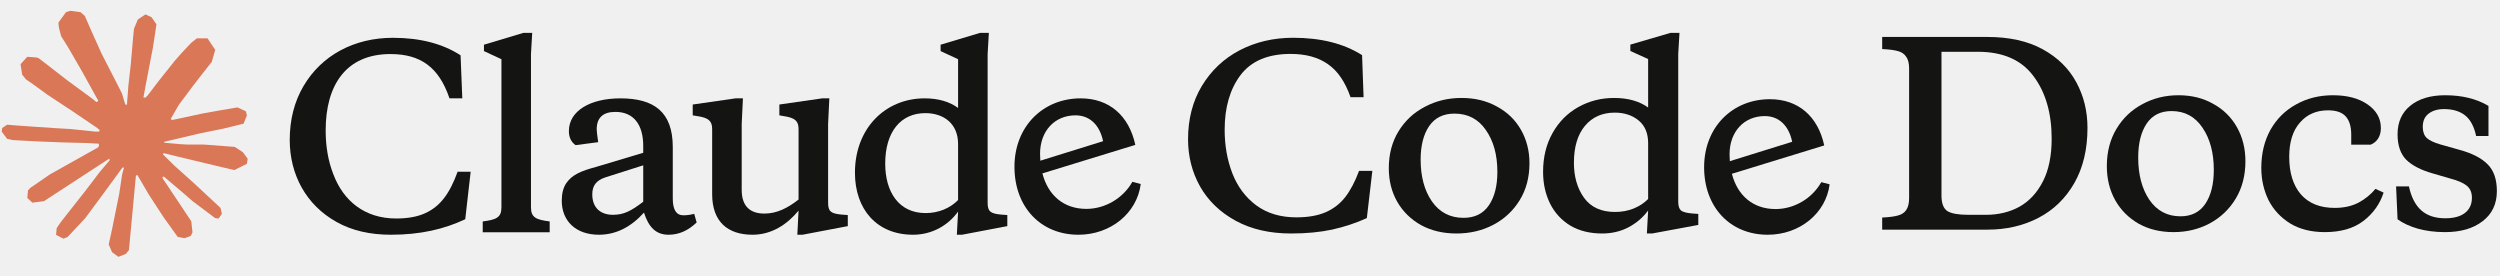
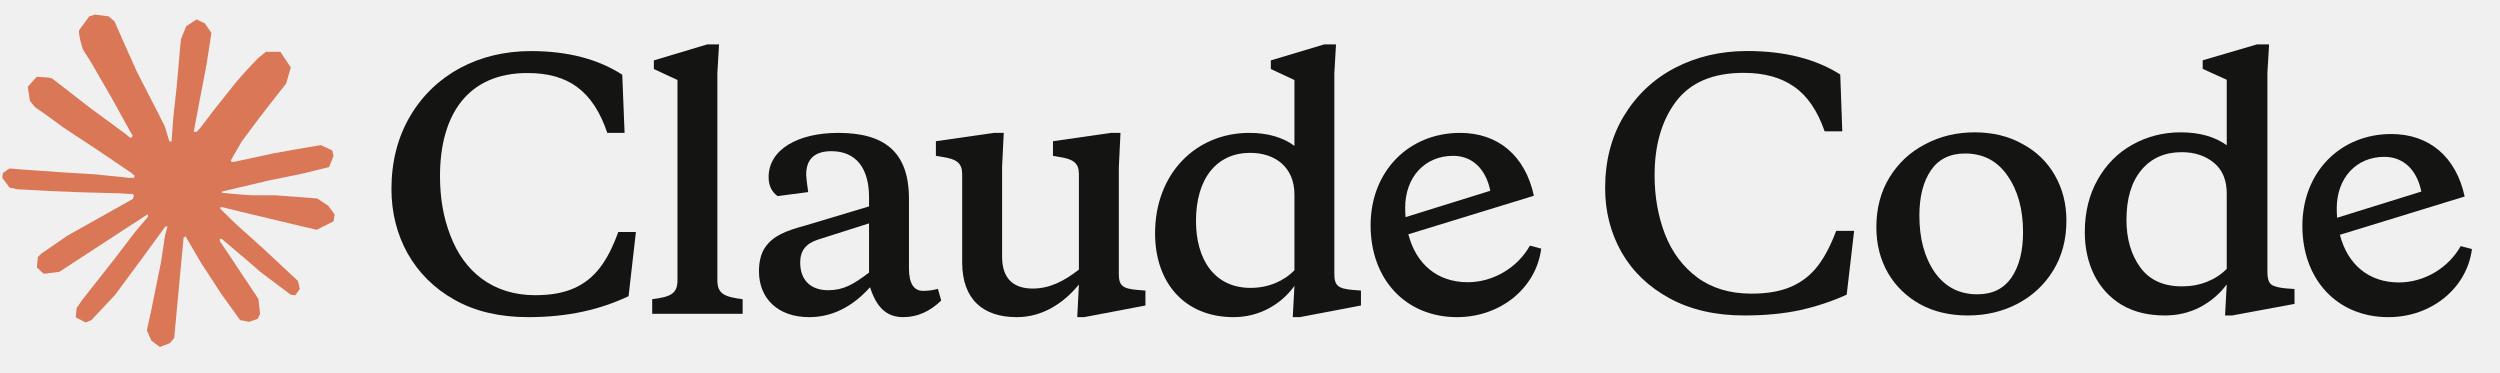
- <svg xmlns="http://www.w3.org/2000/svg" role="img" aria-label="Claude Code" width="254" height="28" viewBox="0 0 254 28" fill="none">
+ <svg xmlns="http://www.w3.org/2000/svg" role="img" aria-label="Claude Code" width="188" height="28" viewBox="0 0 188 28" fill="none">
  <g clip-path="url(#clip0_1481_1312)">
    <path d="M5.073 17.719L9.991 14.961L10.072 14.72L9.991 14.585H9.748L8.924 14.535L6.113 14.46L3.681 14.36L1.317 14.234L0.723 14.109L0.169 13.369L0.223 13.006L0.723 12.668L1.439 12.73L3.019 12.843L5.397 13.006L7.113 13.106L9.667 13.369H10.072L10.126 13.207L9.991 13.106L9.883 13.006L7.424 11.339L4.762 9.584L3.371 8.568L2.628 8.054L2.249 7.578L2.087 6.525L2.763 5.773L3.681 5.836L3.911 5.898L4.843 6.613L6.829 8.155L9.424 10.06L9.802 10.373L9.954 10.271L9.978 10.198L9.802 9.91L8.397 7.365L6.897 4.77L6.221 3.692L6.046 3.053C5.978 2.785 5.938 2.563 5.938 2.288L6.708 1.235L7.14 1.097L8.181 1.235L8.613 1.611L9.261 3.091L10.302 5.41L11.923 8.568L12.396 9.509L12.653 10.373L12.747 10.637H12.909V10.486L13.044 8.706L13.288 6.525L13.531 3.717L13.612 2.928L14.004 1.975L14.787 1.461L15.395 1.749L15.895 2.464L15.828 2.928L15.531 4.858L14.95 7.879L14.571 9.91H14.787L15.044 9.646L16.071 8.293L17.787 6.137L18.544 5.284L19.435 4.344L20.003 3.893H21.084L21.867 5.071L21.516 6.287L20.408 7.691L19.489 8.882L18.172 10.647L17.355 12.066L17.428 12.183L17.625 12.166L20.597 11.527L22.205 11.238L24.123 10.912L24.988 11.314L25.083 11.727L24.745 12.567L22.691 13.069L20.286 13.557L16.705 14.4L16.666 14.432L16.712 14.502L18.327 14.648L19.016 14.686H20.705L23.853 14.924L24.677 15.463L25.164 16.127L25.083 16.641L23.813 17.28L22.11 16.879L18.125 15.927L16.76 15.588H16.571V15.701L17.706 16.817L19.8 18.697L22.408 21.129L22.543 21.73L22.205 22.207L21.854 22.157L19.557 20.427L18.665 19.65L16.666 17.957H16.53V18.133L16.99 18.81L19.435 22.483L19.557 23.611L19.381 23.974L18.746 24.2L18.057 24.075L16.611 22.056L15.139 19.8L13.95 17.769L13.806 17.86L13.099 25.416L12.774 25.804L12.018 26.093L11.383 25.616L11.045 24.839L11.383 23.297L11.788 21.292L12.112 19.7L12.409 17.719L12.591 17.058L12.575 17.013L12.43 17.038L10.937 19.085L8.667 22.157L6.87 24.075L6.438 24.25L5.695 23.861L5.762 23.172L6.181 22.558L8.667 19.399L10.167 17.431L11.133 16.301L11.124 16.138L11.07 16.133L4.465 20.439L3.29 20.59L2.776 20.113L2.844 19.336L3.087 19.085L5.073 17.719Z" fill="#D97757" />
    <path d="M53.947 5.492V21.073C53.947 22.099 54.473 22.324 55.848 22.499V23.599H49.045V22.499C50.421 22.324 50.946 22.099 50.946 21.073V6.017L49.17 5.191V4.541L53.172 3.341H54.072L53.947 5.492Z" fill="#141413" />
    <path d="M40.241 22.199C41.417 22.199 42.392 22.024 43.168 21.674C44.743 20.973 45.694 19.648 46.494 17.447H47.82L47.269 22.274C45.144 23.274 42.742 23.849 39.716 23.849C37.59 23.849 35.739 23.424 34.189 22.549C31.087 20.823 29.437 17.722 29.437 14.22C29.437 12.144 29.912 10.319 30.837 8.743C32.688 5.592 36.014 3.841 39.916 3.841C42.692 3.841 44.968 4.441 46.794 5.617L46.969 9.993H45.669C44.593 6.817 42.718 5.492 39.666 5.492C35.139 5.492 33.088 8.668 33.088 13.245C33.088 14.871 33.338 16.346 33.864 17.697C34.889 20.423 37.065 22.199 40.241 22.199Z" fill="#141413" />
    <path fill-rule="evenodd" clip-rule="evenodd" d="M69.429 21.874C68.704 21.874 68.354 21.298 68.354 20.173V14.946C68.354 11.369 66.453 9.993 63.026 9.993C60 9.993 57.799 11.244 57.799 13.32C57.799 13.945 58.024 14.42 58.474 14.746L60.775 14.445C60.675 13.745 60.625 13.32 60.625 13.145C60.625 11.969 61.251 11.369 62.526 11.369C64.402 11.369 65.352 12.695 65.352 14.821V15.521L60.6 16.947C59.025 17.372 58.124 17.747 57.524 18.622C57.224 19.073 57.074 19.673 57.074 20.398C57.074 22.424 58.474 23.849 60.85 23.849C62.576 23.849 64.102 23.074 65.427 21.599C65.903 23.074 66.628 23.849 67.928 23.849C68.979 23.849 69.929 23.424 70.78 22.599L70.53 21.724C70.154 21.824 69.804 21.874 69.429 21.874ZM65.352 20.498C64.127 21.424 63.401 21.824 62.276 21.824C60.975 21.824 60.175 21.073 60.175 19.748C60.175 18.847 60.6 18.322 61.501 18.022L65.352 16.797V20.498Z" fill="#141413" />
    <path fill-rule="evenodd" clip-rule="evenodd" d="M110.372 21.223C112.298 21.223 114.124 20.123 115.049 18.472L115.899 18.697C115.524 21.649 112.848 23.849 109.572 23.849C105.72 23.849 103.069 21.023 103.069 16.947C103.069 12.87 105.945 9.993 109.797 9.993C112.673 9.993 114.699 11.719 115.349 14.721L105.908 17.617C106.485 19.858 108.087 21.223 110.372 21.223ZM112.073 14.345C111.723 12.67 110.697 11.719 109.272 11.719C107.146 11.719 105.67 13.32 105.67 15.621C105.67 15.863 105.68 16.098 105.698 16.328L112.073 14.345Z" fill="#141413" />
    <path fill-rule="evenodd" clip-rule="evenodd" d="M100.343 20.598V5.492L100.468 3.341H99.567L95.566 4.541V5.191L97.341 6.017V10.969C96.466 10.319 95.316 9.993 93.94 9.993C89.963 9.993 86.862 13.02 86.862 17.547C86.862 21.273 89.088 23.849 92.764 23.849C94.665 23.849 96.316 22.924 97.341 21.498L97.216 23.849H97.742L102.344 22.974V21.849L101.693 21.799C100.618 21.699 100.343 21.474 100.343 20.598ZM97.341 20.323C96.541 21.148 95.365 21.649 94.04 21.649C91.314 21.649 89.938 19.498 89.938 16.621C89.938 13.395 91.514 11.494 94.015 11.494C95.916 11.494 97.341 12.595 97.341 14.62V20.323Z" fill="#141413" />
    <path d="M84.136 12.57V20.598C84.136 21.474 84.411 21.699 85.486 21.799L86.136 21.849V22.974L81.534 23.849H81.009L81.134 21.398C79.959 22.824 78.383 23.849 76.457 23.849C73.931 23.849 72.355 22.524 72.355 19.723V13.12C72.355 12.294 72.005 11.969 70.83 11.794L70.38 11.719V10.619L74.731 9.993H75.482L75.357 12.57V19.298C75.357 20.973 76.232 21.699 77.658 21.699C78.933 21.699 80.009 21.148 81.134 20.273V13.12C81.134 12.294 80.784 11.969 79.609 11.794L79.183 11.719V10.619L83.535 9.993H84.261L84.136 12.57Z" fill="#141413" />
    <path d="M167.859 23.723H167.324L167.451 21.386C166.925 22.099 166.254 22.67 165.439 23.101C164.64 23.515 163.757 23.723 162.789 23.723C161.532 23.723 160.454 23.457 159.554 22.927C158.653 22.38 157.966 21.635 157.49 20.69C157.014 19.729 156.777 18.652 156.777 17.459C156.777 15.967 157.099 14.65 157.745 13.507C158.39 12.363 159.265 11.485 160.369 10.872C161.473 10.258 162.679 9.952 163.987 9.952C165.396 9.952 166.551 10.275 167.451 10.921V6L165.643 5.179V4.533L169.719 3.34H170.636L170.509 5.478V20.491C170.509 20.922 170.602 21.22 170.789 21.386C170.976 21.535 171.341 21.635 171.884 21.684L172.547 21.734V22.853L167.859 23.723ZM164.063 11.443C162.789 11.443 161.779 11.891 161.031 12.786C160.284 13.681 159.91 14.932 159.91 16.539C159.91 17.964 160.258 19.157 160.955 20.118C161.651 21.063 162.696 21.535 164.088 21.535C164.768 21.535 165.396 21.419 165.974 21.187C166.551 20.955 167.044 20.632 167.451 20.218V14.55C167.451 13.54 167.129 12.769 166.483 12.239C165.838 11.709 165.031 11.443 164.063 11.443Z" fill="#141413" />
    <path d="M147.98 23.723C146.622 23.723 145.424 23.441 144.388 22.877C143.352 22.297 142.545 21.51 141.968 20.516C141.39 19.505 141.102 18.362 141.102 17.086C141.102 15.661 141.433 14.409 142.095 13.332C142.758 12.255 143.649 11.427 144.77 10.847C145.891 10.25 147.131 9.952 148.49 9.952C149.849 9.952 151.046 10.242 152.082 10.822C153.135 11.385 153.95 12.172 154.528 13.183C155.105 14.194 155.394 15.329 155.394 16.589C155.394 18.014 155.063 19.265 154.4 20.342C153.738 21.419 152.838 22.256 151.7 22.852C150.579 23.433 149.339 23.723 147.98 23.723ZM148.694 22.132C149.832 22.132 150.689 21.709 151.267 20.864C151.844 20.019 152.133 18.884 152.133 17.459C152.133 15.735 151.742 14.318 150.961 13.208C150.197 12.098 149.135 11.543 147.776 11.543C146.639 11.543 145.781 11.965 145.203 12.81C144.626 13.656 144.337 14.791 144.337 16.216C144.337 17.939 144.719 19.356 145.484 20.466C146.265 21.577 147.335 22.132 148.694 22.132Z" fill="#141413" />
    <path d="M131.712 22.082C132.901 22.082 133.894 21.908 134.693 21.56C135.491 21.212 136.153 20.698 136.68 20.019C137.206 19.34 137.673 18.453 138.081 17.359H139.431L138.871 22.157C137.784 22.654 136.612 23.043 135.355 23.325C134.115 23.59 132.722 23.723 131.177 23.723C129.003 23.723 127.126 23.292 125.546 22.43C123.967 21.568 122.761 20.408 121.929 18.95C121.113 17.492 120.706 15.893 120.706 14.153C120.706 12.098 121.173 10.292 122.107 8.734C123.058 7.16 124.34 5.95 125.954 5.105C127.585 4.26 129.393 3.837 131.381 3.837C134.2 3.837 136.535 4.425 138.387 5.602L138.54 9.877H137.215C136.671 8.32 135.907 7.201 134.922 6.522C133.937 5.826 132.671 5.478 131.126 5.478C128.816 5.478 127.117 6.199 126.03 7.64C124.96 9.065 124.425 10.913 124.425 13.183C124.425 14.791 124.689 16.274 125.215 17.633C125.742 18.975 126.548 20.052 127.635 20.864C128.739 21.676 130.098 22.082 131.712 22.082Z" fill="#141413" />
    <path fill-rule="evenodd" clip-rule="evenodd" d="M180.396 21.24C182.31 21.24 184.125 20.146 185.044 18.506L185.89 18.73C185.517 21.663 182.857 23.85 179.601 23.85C175.773 23.85 173.138 21.041 173.138 16.989C173.138 12.938 175.996 10.079 179.824 10.079C182.683 10.079 184.696 11.794 185.343 14.777L175.96 17.656C176.533 19.883 178.125 21.24 180.396 21.24ZM182.086 14.404C181.738 12.739 180.719 11.794 179.302 11.794C177.19 11.794 175.723 13.385 175.723 15.672C175.723 15.913 175.733 16.146 175.751 16.375L182.086 14.404Z" fill="#141413" />
-     <path d="M248.411 23.583C247.407 23.583 246.487 23.466 245.65 23.232C244.83 22.997 244.144 22.679 243.592 22.278L243.442 18.939H244.747C244.981 20.027 245.399 20.839 246.002 21.374C246.604 21.91 247.416 22.177 248.436 22.177C249.29 22.177 249.951 22.002 250.419 21.65C250.905 21.282 251.147 20.763 251.147 20.094C251.147 19.559 250.972 19.149 250.62 18.864C250.269 18.58 249.708 18.337 248.938 18.136L247.131 17.609C245.96 17.274 245.073 16.814 244.471 16.229C243.885 15.626 243.592 14.764 243.592 13.643C243.592 12.405 244.027 11.434 244.897 10.732C245.767 10.029 246.947 9.677 248.436 9.677C250.143 9.677 251.607 10.037 252.829 10.757V13.819H251.574C251.373 12.865 251.005 12.171 250.47 11.736C249.934 11.301 249.215 11.083 248.311 11.083C247.658 11.083 247.131 11.242 246.73 11.56C246.345 11.861 246.152 12.305 246.152 12.89C246.152 13.376 246.286 13.752 246.554 14.02C246.838 14.271 247.299 14.488 247.934 14.672L249.892 15.225C251.181 15.576 252.135 16.07 252.754 16.706C253.373 17.325 253.682 18.228 253.682 19.416C253.682 20.721 253.197 21.742 252.227 22.479C251.273 23.215 250.001 23.583 248.411 23.583Z" fill="#141413" />
-     <path d="M232.585 15.927C232.585 17.551 232.978 18.822 233.764 19.743C234.568 20.663 235.714 21.123 237.203 21.123C238.123 21.123 238.927 20.947 239.613 20.596C240.299 20.228 240.876 19.759 241.345 19.19L242.173 19.567C241.805 20.721 241.119 21.684 240.115 22.453C239.127 23.206 237.822 23.583 236.199 23.583C234.827 23.583 233.656 23.29 232.685 22.704C231.714 22.102 230.978 21.307 230.476 20.32C229.991 19.316 229.748 18.228 229.748 17.057C229.748 15.601 230.058 14.313 230.677 13.191C231.313 12.07 232.183 11.209 233.287 10.606C234.392 9.987 235.638 9.677 237.027 9.677C238.483 9.677 239.654 9.987 240.541 10.606C241.445 11.225 241.897 12.028 241.897 13.016C241.897 13.417 241.805 13.769 241.621 14.07C241.437 14.354 241.186 14.564 240.868 14.697H238.885V13.668C238.885 12.865 238.701 12.254 238.333 11.836C237.964 11.418 237.362 11.209 236.525 11.209C235.337 11.209 234.383 11.627 233.664 12.464C232.944 13.284 232.585 14.438 232.585 15.927Z" fill="#141413" />
-     <path d="M220.831 23.583C219.492 23.583 218.312 23.299 217.292 22.73C216.271 22.144 215.476 21.349 214.907 20.345C214.338 19.324 214.054 18.17 214.054 16.881C214.054 15.442 214.38 14.179 215.033 13.091C215.685 12.003 216.564 11.167 217.668 10.581C218.773 9.979 219.994 9.677 221.333 9.677C222.672 9.677 223.851 9.97 224.872 10.556C225.909 11.125 226.713 11.92 227.282 12.941C227.851 13.961 228.135 15.107 228.135 16.379C228.135 17.818 227.809 19.082 227.156 20.169C226.503 21.257 225.617 22.102 224.495 22.704C223.391 23.29 222.17 23.583 220.831 23.583ZM221.534 21.977C222.655 21.977 223.5 21.55 224.069 20.696C224.638 19.843 224.922 18.697 224.922 17.258C224.922 15.517 224.537 14.087 223.768 12.966C223.015 11.845 221.969 11.284 220.63 11.284C219.509 11.284 218.664 11.711 218.095 12.564C217.526 13.417 217.242 14.564 217.242 16.003C217.242 17.743 217.618 19.174 218.371 20.295C219.141 21.416 220.195 21.977 221.534 21.977Z" fill="#141413" />
-     <path d="M201.898 3.754C204.14 3.754 206.022 4.172 207.545 5.009C209.068 5.846 210.206 6.967 210.959 8.372C211.712 9.761 212.088 11.301 212.088 12.991C212.088 15.166 211.645 17.032 210.758 18.588C209.871 20.144 208.658 21.324 207.118 22.127C205.579 22.93 203.847 23.332 201.923 23.332H191.23V22.102C191.916 22.069 192.443 22.002 192.811 21.901C193.196 21.801 193.481 21.617 193.665 21.349C193.865 21.065 193.966 20.655 193.966 20.119V6.967C193.966 6.431 193.865 6.03 193.665 5.762C193.481 5.477 193.196 5.285 192.811 5.185C192.443 5.084 191.916 5.017 191.23 4.984V3.754H201.898ZM197.254 19.868C197.254 20.655 197.455 21.182 197.856 21.45C198.275 21.701 198.994 21.826 200.015 21.826H201.747C203.035 21.826 204.182 21.55 205.186 20.998C206.19 20.429 206.984 19.567 207.57 18.412C208.156 17.258 208.449 15.819 208.449 14.095C208.449 11.485 207.83 9.36 206.591 7.72C205.37 6.08 203.487 5.26 200.944 5.26H197.254V19.868Z" fill="#141413" />
  </g>
  <defs>
    <clipPath id="clip0_1481_1312">
-       <rect width="254" height="28" fill="white" />
+       <rect width="188" height="28" fill="white" />
    </clipPath>
  </defs>
</svg>
